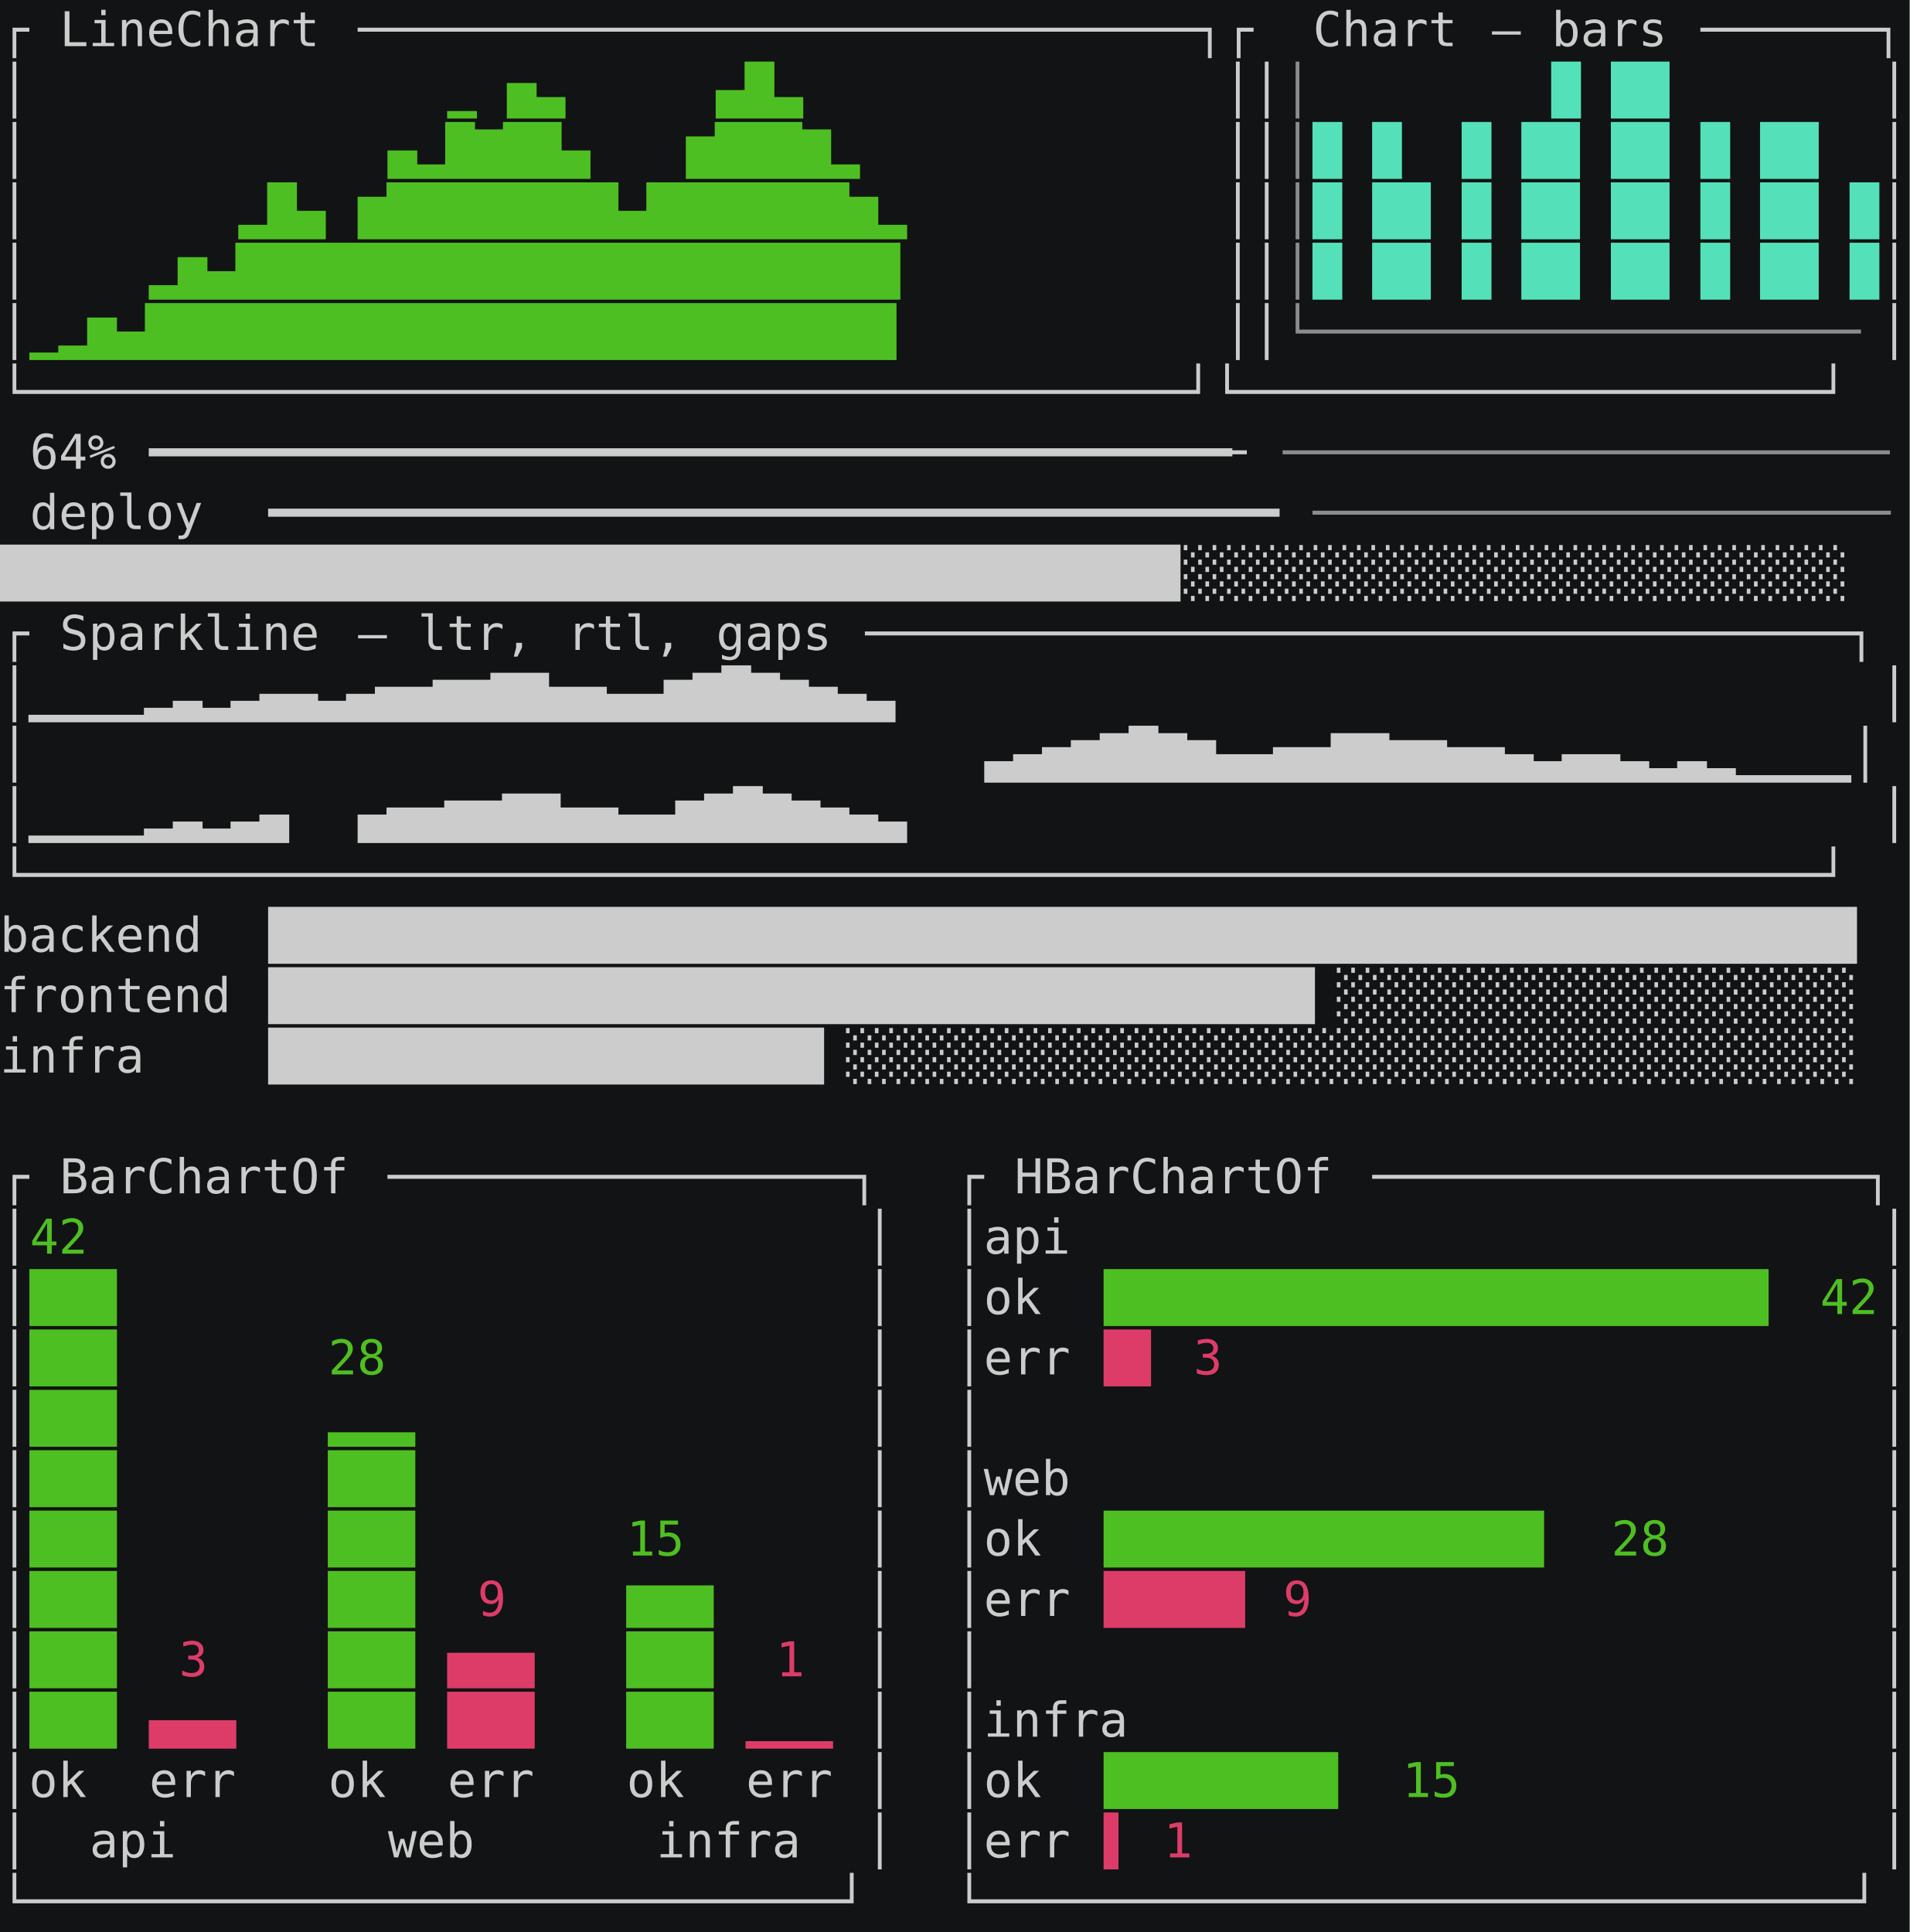
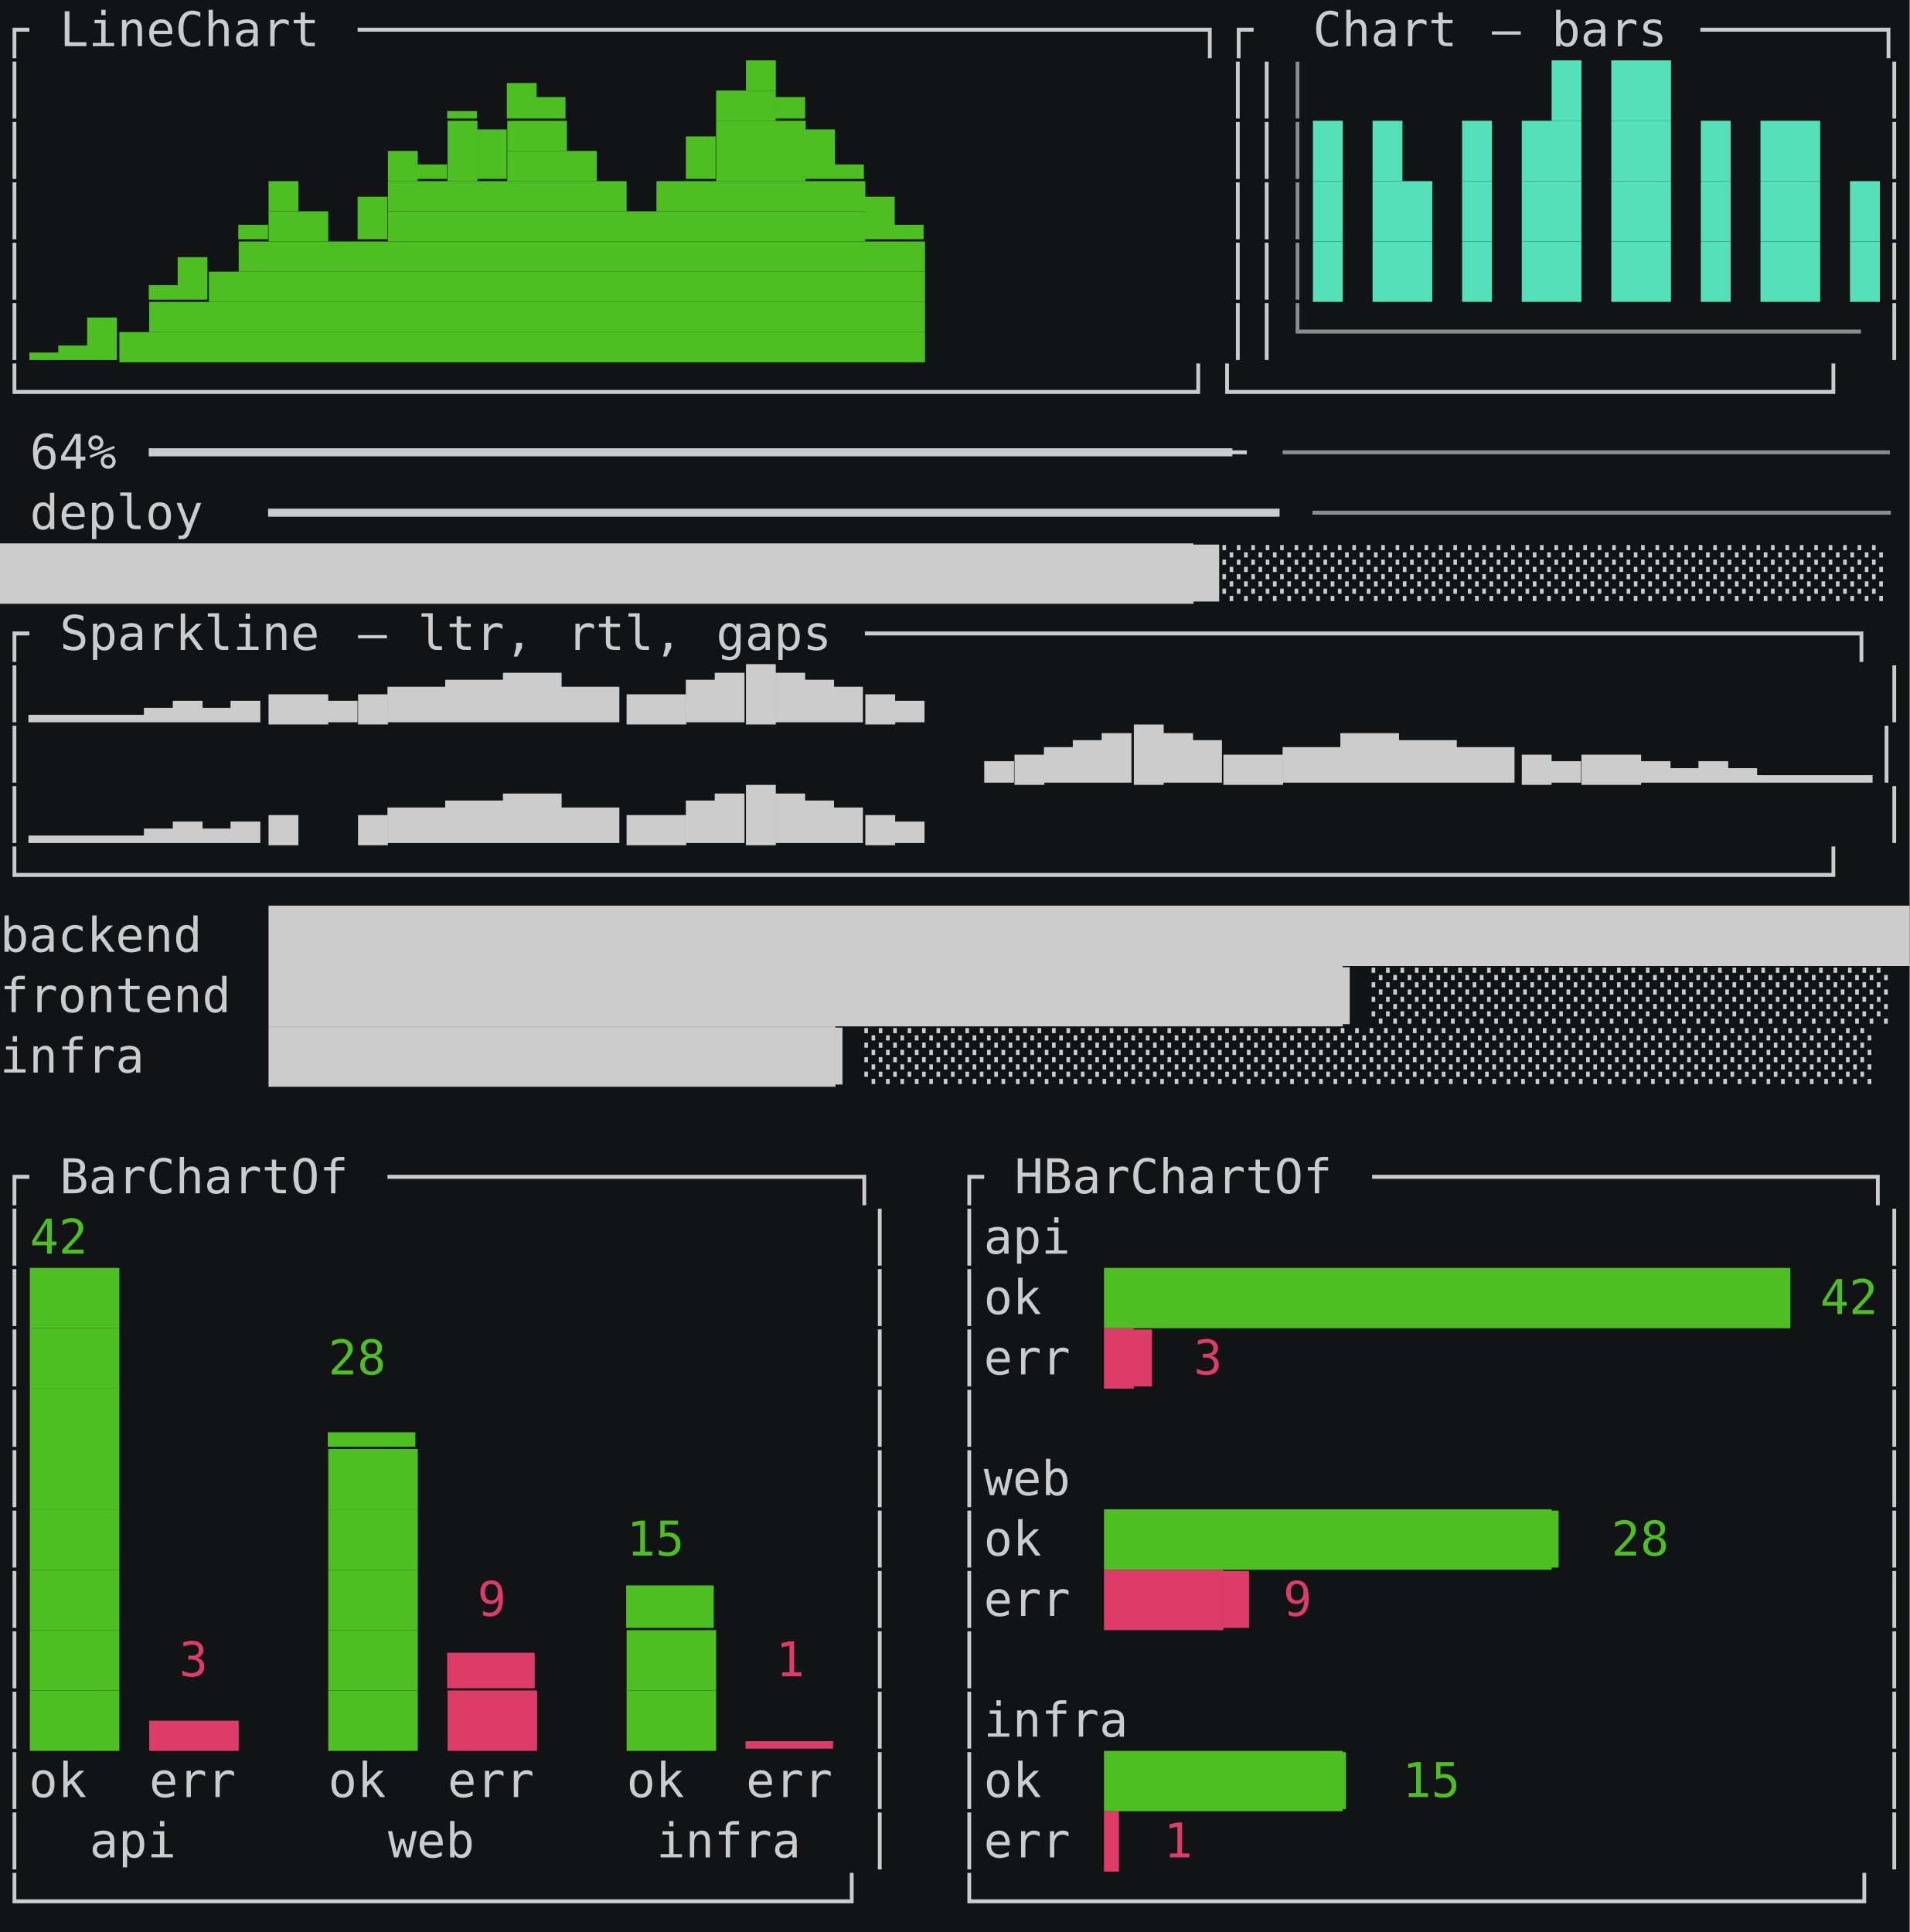
<svg xmlns="http://www.w3.org/2000/svg" width="537.60" height="544.00" viewBox="0 0 537.60 544.00" font-family="ui-monospace, SFMono-Regular, Menlo, Consolas, monospace" font-size="13.5">
  <rect width="100%" height="100%" fill="#121314" />
  <text x="0.00" y="13.00" fill="#cccccc" textLength="8.40" lengthAdjust="spacingAndGlyphs">┌</text>
  <text x="16.80" y="13.00" fill="#cccccc" textLength="75.60" lengthAdjust="spacingAndGlyphs">LineChart</text>
  <text x="100.80" y="13.00" fill="#cccccc" textLength="260.40" lengthAdjust="spacingAndGlyphs">─────────────────────────────┐┌</text>
  <text x="369.60" y="13.00" fill="#cccccc" textLength="42.00" lengthAdjust="spacingAndGlyphs">Chart</text>
  <text x="420.00" y="13.00" fill="#cccccc" textLength="8.40" lengthAdjust="spacingAndGlyphs">—</text>
  <text x="436.80" y="13.00" fill="#cccccc" textLength="33.60" lengthAdjust="spacingAndGlyphs">bars</text>
  <text x="478.80" y="13.00" fill="#cccccc" textLength="58.80" lengthAdjust="spacingAndGlyphs">──────┐</text>
  <text x="0.00" y="30.00" fill="#cccccc" textLength="8.40" lengthAdjust="spacingAndGlyphs">│</text>
  <text x="126.00" y="30.00" fill="#4ebf22" textLength="8.40" lengthAdjust="spacingAndGlyphs">▁</text>
  <text x="142.80" y="30.00" fill="#4ebf22" textLength="16.80" lengthAdjust="spacingAndGlyphs">▅▃</text>
-   <text x="201.60" y="30.00" fill="#4ebf22" textLength="25.20" lengthAdjust="spacingAndGlyphs">▄█▃</text>
+   <rect x="210.00" y="17.00" width="8.40" height="8.50" fill="#4ebf22" />
+   <rect x="201.60" y="25.50" width="16.80" height="8.50" fill="#4ebf22" />
+   <text x="218.40" y="30.00" fill="#4ebf22" textLength="8.40" lengthAdjust="spacingAndGlyphs">▃</text>
  <text x="344.40" y="30.00" fill="#cccccc" textLength="16.80" lengthAdjust="spacingAndGlyphs">││</text>
  <text x="361.20" y="30.00" fill="#cccccc" textLength="8.40" lengthAdjust="spacingAndGlyphs" opacity="0.65">│</text>
-   <text x="436.80" y="30.00" fill="#54e1b9" textLength="8.40" lengthAdjust="spacingAndGlyphs">█</text>
-   <text x="453.60" y="30.00" fill="#54e1b9" textLength="16.80" lengthAdjust="spacingAndGlyphs">██</text>
+   <rect x="436.80" y="17.00" width="8.40" height="17.00" fill="#54e1b9" />
+   <rect x="453.60" y="17.00" width="16.80" height="17.00" fill="#54e1b9" />
  <text x="529.20" y="30.00" fill="#cccccc" textLength="8.40" lengthAdjust="spacingAndGlyphs">│</text>
  <text x="0.00" y="47.00" fill="#cccccc" textLength="8.40" lengthAdjust="spacingAndGlyphs">│</text>
-   <text x="109.20" y="47.00" fill="#4ebf22" textLength="58.80" lengthAdjust="spacingAndGlyphs">▄▂█▇██▄</text>
-   <text x="193.20" y="47.00" fill="#4ebf22" textLength="50.40" lengthAdjust="spacingAndGlyphs">▆███▇▂</text>
+   <rect x="109.20" y="42.50" width="8.40" height="8.50" fill="#4ebf22" />
+   <text x="117.60" y="47.00" fill="#4ebf22" textLength="8.40" lengthAdjust="spacingAndGlyphs">▂</text>
+   <rect x="126.00" y="34.00" width="8.40" height="17.00" fill="#4ebf22" />
+   <text x="134.40" y="47.00" fill="#4ebf22" textLength="8.40" lengthAdjust="spacingAndGlyphs">▇</text>
+   <rect x="142.80" y="34.00" width="16.80" height="8.50" fill="#4ebf22" />
+   <rect x="142.80" y="42.50" width="25.20" height="8.50" fill="#4ebf22" />
+   <text x="193.20" y="47.00" fill="#4ebf22" textLength="8.40" lengthAdjust="spacingAndGlyphs">▆</text>
+   <rect x="201.60" y="34.00" width="25.20" height="17.00" fill="#4ebf22" />
+   <text x="226.80" y="47.00" fill="#4ebf22" textLength="16.80" lengthAdjust="spacingAndGlyphs">▇▂</text>
  <text x="344.40" y="47.00" fill="#cccccc" textLength="16.80" lengthAdjust="spacingAndGlyphs">││</text>
  <text x="361.20" y="47.00" fill="#cccccc" textLength="8.40" lengthAdjust="spacingAndGlyphs" opacity="0.65">│</text>
-   <text x="369.60" y="47.00" fill="#54e1b9" textLength="8.40" lengthAdjust="spacingAndGlyphs">█</text>
-   <text x="386.40" y="47.00" fill="#54e1b9" textLength="8.40" lengthAdjust="spacingAndGlyphs">█</text>
-   <text x="411.60" y="47.00" fill="#54e1b9" textLength="8.40" lengthAdjust="spacingAndGlyphs">█</text>
-   <text x="428.40" y="47.00" fill="#54e1b9" textLength="16.80" lengthAdjust="spacingAndGlyphs">██</text>
-   <text x="453.60" y="47.00" fill="#54e1b9" textLength="16.80" lengthAdjust="spacingAndGlyphs">██</text>
-   <text x="478.80" y="47.00" fill="#54e1b9" textLength="8.40" lengthAdjust="spacingAndGlyphs">█</text>
-   <text x="495.60" y="47.00" fill="#54e1b9" textLength="16.80" lengthAdjust="spacingAndGlyphs">██</text>
+   <rect x="369.60" y="34.00" width="8.40" height="17.00" fill="#54e1b9" />
+   <rect x="386.40" y="34.00" width="8.40" height="17.00" fill="#54e1b9" />
+   <rect x="411.60" y="34.00" width="8.40" height="17.00" fill="#54e1b9" />
+   <rect x="428.40" y="34.00" width="16.80" height="17.00" fill="#54e1b9" />
+   <rect x="453.60" y="34.00" width="16.80" height="17.00" fill="#54e1b9" />
+   <rect x="478.80" y="34.00" width="8.40" height="17.00" fill="#54e1b9" />
+   <rect x="495.60" y="34.00" width="16.80" height="17.00" fill="#54e1b9" />
  <text x="529.20" y="47.00" fill="#cccccc" textLength="8.40" lengthAdjust="spacingAndGlyphs">│</text>
  <text x="0.00" y="64.00" fill="#cccccc" textLength="8.40" lengthAdjust="spacingAndGlyphs">│</text>
-   <text x="67.20" y="64.00" fill="#4ebf22" textLength="25.20" lengthAdjust="spacingAndGlyphs">▂█▄</text>
-   <text x="100.80" y="64.00" fill="#4ebf22" textLength="159.60" lengthAdjust="spacingAndGlyphs">▆████████▄███████▆▂</text>
+   <text x="67.20" y="64.00" fill="#4ebf22" textLength="8.40" lengthAdjust="spacingAndGlyphs">▂</text>
+   <rect x="75.60" y="51.00" width="8.40" height="8.50" fill="#4ebf22" />
+   <rect x="75.60" y="59.50" width="16.80" height="8.50" fill="#4ebf22" />
+   <text x="100.80" y="64.00" fill="#4ebf22" textLength="8.40" lengthAdjust="spacingAndGlyphs">▆</text>
+   <rect x="109.20" y="51.00" width="67.20" height="8.50" fill="#4ebf22" />
+   <rect x="184.80" y="51.00" width="58.80" height="8.50" fill="#4ebf22" />
+   <rect x="109.20" y="59.50" width="134.40" height="8.50" fill="#4ebf22" />
+   <text x="243.60" y="64.00" fill="#4ebf22" textLength="16.80" lengthAdjust="spacingAndGlyphs">▆▂</text>
  <text x="344.40" y="64.00" fill="#cccccc" textLength="16.80" lengthAdjust="spacingAndGlyphs">││</text>
  <text x="361.20" y="64.00" fill="#cccccc" textLength="8.40" lengthAdjust="spacingAndGlyphs" opacity="0.65">│</text>
-   <text x="369.60" y="64.00" fill="#54e1b9" textLength="8.40" lengthAdjust="spacingAndGlyphs">█</text>
-   <text x="386.40" y="64.00" fill="#54e1b9" textLength="16.80" lengthAdjust="spacingAndGlyphs">██</text>
-   <text x="411.60" y="64.00" fill="#54e1b9" textLength="8.40" lengthAdjust="spacingAndGlyphs">█</text>
-   <text x="428.40" y="64.00" fill="#54e1b9" textLength="16.80" lengthAdjust="spacingAndGlyphs">██</text>
-   <text x="453.60" y="64.00" fill="#54e1b9" textLength="16.80" lengthAdjust="spacingAndGlyphs">██</text>
-   <text x="478.80" y="64.00" fill="#54e1b9" textLength="8.40" lengthAdjust="spacingAndGlyphs">█</text>
-   <text x="495.60" y="64.00" fill="#54e1b9" textLength="16.80" lengthAdjust="spacingAndGlyphs">██</text>
-   <text x="520.80" y="64.00" fill="#54e1b9" textLength="8.40" lengthAdjust="spacingAndGlyphs">█</text>
+   <rect x="369.60" y="51.00" width="8.40" height="17.00" fill="#54e1b9" />
+   <rect x="386.40" y="51.00" width="16.80" height="17.00" fill="#54e1b9" />
+   <rect x="411.60" y="51.00" width="8.40" height="17.00" fill="#54e1b9" />
+   <rect x="428.40" y="51.00" width="16.80" height="17.00" fill="#54e1b9" />
+   <rect x="453.60" y="51.00" width="16.80" height="17.00" fill="#54e1b9" />
+   <rect x="478.80" y="51.00" width="8.40" height="17.00" fill="#54e1b9" />
+   <rect x="495.60" y="51.00" width="16.80" height="17.00" fill="#54e1b9" />
+   <rect x="520.80" y="51.00" width="8.40" height="17.00" fill="#54e1b9" />
  <text x="529.20" y="64.00" fill="#cccccc" textLength="8.40" lengthAdjust="spacingAndGlyphs">│</text>
  <text x="0.00" y="81.00" fill="#cccccc" textLength="8.40" lengthAdjust="spacingAndGlyphs">│</text>
-   <text x="42.00" y="81.00" fill="#4ebf22" textLength="218.40" lengthAdjust="spacingAndGlyphs">▂▆▄███████████████████████</text>
+   <text x="42.00" y="81.00" fill="#4ebf22" textLength="16.80" lengthAdjust="spacingAndGlyphs">▂▆</text>
+   <rect x="67.20" y="68.00" width="193.20" height="8.50" fill="#4ebf22" />
+   <rect x="58.80" y="76.50" width="201.60" height="8.50" fill="#4ebf22" />
  <text x="344.40" y="81.00" fill="#cccccc" textLength="16.80" lengthAdjust="spacingAndGlyphs">││</text>
  <text x="361.20" y="81.00" fill="#cccccc" textLength="8.40" lengthAdjust="spacingAndGlyphs" opacity="0.65">│</text>
-   <text x="369.60" y="81.00" fill="#54e1b9" textLength="8.40" lengthAdjust="spacingAndGlyphs">█</text>
-   <text x="386.40" y="81.00" fill="#54e1b9" textLength="16.80" lengthAdjust="spacingAndGlyphs">██</text>
-   <text x="411.60" y="81.00" fill="#54e1b9" textLength="8.40" lengthAdjust="spacingAndGlyphs">█</text>
-   <text x="428.40" y="81.00" fill="#54e1b9" textLength="16.80" lengthAdjust="spacingAndGlyphs">██</text>
-   <text x="453.60" y="81.00" fill="#54e1b9" textLength="16.80" lengthAdjust="spacingAndGlyphs">██</text>
-   <text x="478.80" y="81.00" fill="#54e1b9" textLength="8.40" lengthAdjust="spacingAndGlyphs">█</text>
-   <text x="495.60" y="81.00" fill="#54e1b9" textLength="16.80" lengthAdjust="spacingAndGlyphs">██</text>
-   <text x="520.80" y="81.00" fill="#54e1b9" textLength="8.40" lengthAdjust="spacingAndGlyphs">█</text>
+   <rect x="369.60" y="68.00" width="8.40" height="17.00" fill="#54e1b9" />
+   <rect x="386.40" y="68.00" width="16.80" height="17.00" fill="#54e1b9" />
+   <rect x="411.60" y="68.00" width="8.40" height="17.00" fill="#54e1b9" />
+   <rect x="428.40" y="68.00" width="16.80" height="17.00" fill="#54e1b9" />
+   <rect x="453.60" y="68.00" width="16.80" height="17.00" fill="#54e1b9" />
+   <rect x="478.80" y="68.00" width="8.40" height="17.00" fill="#54e1b9" />
+   <rect x="495.60" y="68.00" width="16.80" height="17.00" fill="#54e1b9" />
+   <rect x="520.80" y="68.00" width="8.40" height="17.00" fill="#54e1b9" />
  <text x="529.20" y="81.00" fill="#cccccc" textLength="8.40" lengthAdjust="spacingAndGlyphs">│</text>
  <text x="0.00" y="98.00" fill="#cccccc" textLength="8.40" lengthAdjust="spacingAndGlyphs">│</text>
-   <text x="8.40" y="98.00" fill="#4ebf22" textLength="252.00" lengthAdjust="spacingAndGlyphs">▁▂▆▄██████████████████████████</text>
+   <text x="8.40" y="98.00" fill="#4ebf22" textLength="25.20" lengthAdjust="spacingAndGlyphs">▁▂▆</text>
+   <rect x="42.00" y="85.00" width="218.40" height="8.50" fill="#4ebf22" />
+   <rect x="33.60" y="93.50" width="226.80" height="8.50" fill="#4ebf22" />
  <text x="344.40" y="98.00" fill="#cccccc" textLength="16.80" lengthAdjust="spacingAndGlyphs">││</text>
  <text x="361.20" y="98.00" fill="#cccccc" textLength="168.00" lengthAdjust="spacingAndGlyphs" opacity="0.65">└───────────────────</text>
  <text x="529.20" y="98.00" fill="#cccccc" textLength="8.40" lengthAdjust="spacingAndGlyphs">│</text>
  <text x="0.00" y="115.00" fill="#cccccc" textLength="537.60" lengthAdjust="spacingAndGlyphs">└────────────────────────────────────────┘└────────────────────┘</text>
  <text x="8.40" y="132.00" fill="#cccccc" textLength="25.20" lengthAdjust="spacingAndGlyphs">64%</text>
  <text x="42.00" y="132.00" fill="#cccccc" textLength="319.20" lengthAdjust="spacingAndGlyphs">━━━━━━━━━━━━━━━━━━━━━━━━━━━━━━━━━━━━━╾</text>
  <text x="361.20" y="132.00" fill="#cccccc" textLength="176.40" lengthAdjust="spacingAndGlyphs" opacity="0.65">─────────────────────</text>
  <text x="8.40" y="149.00" fill="#cccccc" textLength="50.40" lengthAdjust="spacingAndGlyphs">deploy</text>
  <text x="75.60" y="149.00" fill="#cccccc" textLength="294.00" lengthAdjust="spacingAndGlyphs">━━━━━━━━━━━━━━━━━━━━━━━━━━━━━━━━━━━</text>
  <text x="369.60" y="149.00" fill="#cccccc" textLength="168.00" lengthAdjust="spacingAndGlyphs" opacity="0.65">────────────────────</text>
-   <text x="0.00" y="166.00" fill="#cccccc" textLength="537.60" lengthAdjust="spacingAndGlyphs">████████████████████████████████████████▉░░░░░░░░░░░░░░░░░░░░░░░</text>
+   <rect x="0.00" y="153.00" width="336.00" height="17.00" fill="#cccccc" />
+   <text x="336.00" y="166.00" fill="#cccccc" textLength="201.60" lengthAdjust="spacingAndGlyphs">▉░░░░░░░░░░░░░░░░░░░░░░░</text>
  <text x="0.00" y="183.00" fill="#cccccc" textLength="8.40" lengthAdjust="spacingAndGlyphs">┌</text>
  <text x="16.80" y="183.00" fill="#cccccc" textLength="75.60" lengthAdjust="spacingAndGlyphs">Sparkline</text>
  <text x="100.80" y="183.00" fill="#cccccc" textLength="8.40" lengthAdjust="spacingAndGlyphs">—</text>
  <text x="117.60" y="183.00" fill="#cccccc" textLength="33.60" lengthAdjust="spacingAndGlyphs">ltr,</text>
  <text x="159.60" y="183.00" fill="#cccccc" textLength="33.60" lengthAdjust="spacingAndGlyphs">rtl,</text>
  <text x="201.60" y="183.00" fill="#cccccc" textLength="33.60" lengthAdjust="spacingAndGlyphs">gaps</text>
  <text x="243.60" y="183.00" fill="#cccccc" textLength="294.00" lengthAdjust="spacingAndGlyphs">──────────────────────────────────┐</text>
-   <text x="0.00" y="200.00" fill="#cccccc" textLength="260.40" lengthAdjust="spacingAndGlyphs">│▁▁▁▁▂▃▂▃▄▄▃▄▅▅▆▆▇▇▅▅▄▄▆▇█▇▆▅▄▃</text>
+   <text x="0.00" y="200.00" fill="#cccccc" textLength="75.60" lengthAdjust="spacingAndGlyphs">│▁▁▁▁▂▃▂▃</text>
+   <rect x="75.60" y="195.50" width="16.80" height="8.50" fill="#cccccc" />
+   <text x="92.40" y="200.00" fill="#cccccc" textLength="8.40" lengthAdjust="spacingAndGlyphs">▃</text>
+   <rect x="100.80" y="195.50" width="8.40" height="8.50" fill="#cccccc" />
+   <text x="109.20" y="200.00" fill="#cccccc" textLength="67.20" lengthAdjust="spacingAndGlyphs">▅▅▆▆▇▇▅▅</text>
+   <rect x="176.40" y="195.50" width="16.80" height="8.50" fill="#cccccc" />
+   <text x="193.20" y="200.00" fill="#cccccc" textLength="16.80" lengthAdjust="spacingAndGlyphs">▆▇</text>
+   <rect x="210.00" y="187.00" width="8.40" height="17.00" fill="#cccccc" />
+   <text x="218.40" y="200.00" fill="#cccccc" textLength="25.20" lengthAdjust="spacingAndGlyphs">▇▆▅</text>
+   <rect x="243.60" y="195.50" width="8.40" height="8.50" fill="#cccccc" />
+   <text x="252.00" y="200.00" fill="#cccccc" textLength="8.40" lengthAdjust="spacingAndGlyphs">▃</text>
  <text x="529.20" y="200.00" fill="#cccccc" textLength="8.40" lengthAdjust="spacingAndGlyphs">│</text>
  <text x="0.00" y="217.00" fill="#cccccc" textLength="8.40" lengthAdjust="spacingAndGlyphs">│</text>
-   <text x="277.20" y="217.00" fill="#cccccc" textLength="260.40" lengthAdjust="spacingAndGlyphs">▃▄▅▆▇█▇▆▄▄▅▅▇▇▆▆▅▅▄▃▄▄▃▂▃▂▁▁▁▁│</text>
-   <text x="0.00" y="234.00" fill="#cccccc" textLength="84.00" lengthAdjust="spacingAndGlyphs">│▁▁▁▁▂▃▂▃▄</text>
-   <text x="100.80" y="234.00" fill="#cccccc" textLength="159.60" lengthAdjust="spacingAndGlyphs">▄▅▅▆▆▇▇▅▅▄▄▆▇█▇▆▅▄▃</text>
+   <text x="277.20" y="217.00" fill="#cccccc" textLength="8.40" lengthAdjust="spacingAndGlyphs">▃</text>
+   <rect x="285.60" y="212.50" width="8.40" height="8.50" fill="#cccccc" />
+   <text x="294.00" y="217.00" fill="#cccccc" textLength="25.20" lengthAdjust="spacingAndGlyphs">▅▆▇</text>
+   <rect x="319.20" y="204.00" width="8.40" height="17.00" fill="#cccccc" />
+   <text x="327.60" y="217.00" fill="#cccccc" textLength="16.80" lengthAdjust="spacingAndGlyphs">▇▆</text>
+   <rect x="344.40" y="212.50" width="16.80" height="8.50" fill="#cccccc" />
+   <text x="361.20" y="217.00" fill="#cccccc" textLength="67.20" lengthAdjust="spacingAndGlyphs">▅▅▇▇▆▆▅▅</text>
+   <rect x="428.40" y="212.50" width="8.40" height="8.50" fill="#cccccc" />
+   <text x="436.80" y="217.00" fill="#cccccc" textLength="8.40" lengthAdjust="spacingAndGlyphs">▃</text>
+   <rect x="445.20" y="212.50" width="16.80" height="8.50" fill="#cccccc" />
+   <text x="462.00" y="217.00" fill="#cccccc" textLength="75.60" lengthAdjust="spacingAndGlyphs">▃▂▃▂▁▁▁▁│</text>
+   <text x="0.00" y="234.00" fill="#cccccc" textLength="75.60" lengthAdjust="spacingAndGlyphs">│▁▁▁▁▂▃▂▃</text>
+   <rect x="75.60" y="229.50" width="8.40" height="8.50" fill="#cccccc" />
+   <rect x="100.80" y="229.50" width="8.40" height="8.50" fill="#cccccc" />
+   <text x="109.20" y="234.00" fill="#cccccc" textLength="67.20" lengthAdjust="spacingAndGlyphs">▅▅▆▆▇▇▅▅</text>
+   <rect x="176.40" y="229.50" width="16.80" height="8.50" fill="#cccccc" />
+   <text x="193.20" y="234.00" fill="#cccccc" textLength="16.80" lengthAdjust="spacingAndGlyphs">▆▇</text>
+   <rect x="210.00" y="221.00" width="8.40" height="17.00" fill="#cccccc" />
+   <text x="218.40" y="234.00" fill="#cccccc" textLength="25.20" lengthAdjust="spacingAndGlyphs">▇▆▅</text>
+   <rect x="243.60" y="229.50" width="8.40" height="8.50" fill="#cccccc" />
+   <text x="252.00" y="234.00" fill="#cccccc" textLength="8.40" lengthAdjust="spacingAndGlyphs">▃</text>
  <text x="529.20" y="234.00" fill="#cccccc" textLength="8.40" lengthAdjust="spacingAndGlyphs">│</text>
  <text x="0.00" y="251.00" fill="#cccccc" textLength="537.60" lengthAdjust="spacingAndGlyphs">└──────────────────────────────────────────────────────────────┘</text>
  <text x="0.00" y="268.00" fill="#cccccc" textLength="58.80" lengthAdjust="spacingAndGlyphs">backend</text>
-   <text x="75.60" y="268.00" fill="#cccccc" textLength="462.00" lengthAdjust="spacingAndGlyphs">███████████████████████████████████████████████████████</text>
+   <rect x="75.60" y="255.00" width="462.00" height="17.00" fill="#cccccc" />
  <text x="0.00" y="285.00" fill="#cccccc" textLength="67.20" lengthAdjust="spacingAndGlyphs">frontend</text>
-   <text x="75.60" y="285.00" fill="#cccccc" textLength="462.00" lengthAdjust="spacingAndGlyphs">████████████████████████████████████▎░░░░░░░░░░░░░░░░░░</text>
+   <rect x="75.60" y="272.00" width="302.40" height="17.00" fill="#cccccc" />
+   <text x="378.00" y="285.00" fill="#cccccc" textLength="159.60" lengthAdjust="spacingAndGlyphs">▎░░░░░░░░░░░░░░░░░░</text>
  <text x="0.00" y="302.00" fill="#cccccc" textLength="42.00" lengthAdjust="spacingAndGlyphs">infra</text>
-   <text x="75.60" y="302.00" fill="#cccccc" textLength="462.00" lengthAdjust="spacingAndGlyphs">███████████████████▎░░░░░░░░░░░░░░░░░░░░░░░░░░░░░░░░░░░</text>
+   <rect x="75.60" y="289.00" width="159.60" height="17.00" fill="#cccccc" />
+   <text x="235.20" y="302.00" fill="#cccccc" textLength="302.40" lengthAdjust="spacingAndGlyphs">▎░░░░░░░░░░░░░░░░░░░░░░░░░░░░░░░░░░░</text>
  <text x="0.00" y="336.00" fill="#cccccc" textLength="8.40" lengthAdjust="spacingAndGlyphs">┌</text>
  <text x="16.80" y="336.00" fill="#cccccc" textLength="84.00" lengthAdjust="spacingAndGlyphs">BarChartOf</text>
  <text x="109.20" y="336.00" fill="#cccccc" textLength="142.80" lengthAdjust="spacingAndGlyphs">────────────────┐</text>
  <text x="268.80" y="336.00" fill="#cccccc" textLength="8.40" lengthAdjust="spacingAndGlyphs">┌</text>
  <text x="285.60" y="336.00" fill="#cccccc" textLength="92.40" lengthAdjust="spacingAndGlyphs">HBarChartOf</text>
  <text x="386.40" y="336.00" fill="#cccccc" textLength="151.20" lengthAdjust="spacingAndGlyphs">─────────────────┐</text>
  <text x="0.00" y="353.00" fill="#cccccc" textLength="8.40" lengthAdjust="spacingAndGlyphs">│</text>
  <text x="8.40" y="353.00" fill="#4ebf22" textLength="16.80" lengthAdjust="spacingAndGlyphs">42</text>
  <text x="243.60" y="353.00" fill="#cccccc" textLength="8.40" lengthAdjust="spacingAndGlyphs">│</text>
  <text x="268.80" y="353.00" fill="#cccccc" textLength="33.60" lengthAdjust="spacingAndGlyphs">│api</text>
  <text x="529.20" y="353.00" fill="#cccccc" textLength="8.40" lengthAdjust="spacingAndGlyphs">│</text>
  <text x="0.00" y="370.00" fill="#cccccc" textLength="8.40" lengthAdjust="spacingAndGlyphs">│</text>
-   <text x="8.40" y="370.00" fill="#4ebf22" textLength="25.20" lengthAdjust="spacingAndGlyphs">███</text>
+   <rect x="8.40" y="357.00" width="25.20" height="17.00" fill="#4ebf22" />
  <text x="243.60" y="370.00" fill="#cccccc" textLength="8.40" lengthAdjust="spacingAndGlyphs">│</text>
  <text x="268.80" y="370.00" fill="#cccccc" textLength="25.20" lengthAdjust="spacingAndGlyphs">│ok</text>
-   <text x="310.80" y="370.00" fill="#4ebf22" textLength="193.20" lengthAdjust="spacingAndGlyphs">███████████████████████</text>
+   <rect x="310.80" y="357.00" width="193.20" height="17.00" fill="#4ebf22" />
  <text x="512.40" y="370.00" fill="#4ebf22" textLength="16.80" lengthAdjust="spacingAndGlyphs">42</text>
  <text x="529.20" y="370.00" fill="#cccccc" textLength="8.40" lengthAdjust="spacingAndGlyphs">│</text>
  <text x="0.00" y="387.00" fill="#cccccc" textLength="8.40" lengthAdjust="spacingAndGlyphs">│</text>
-   <text x="8.40" y="387.00" fill="#4ebf22" textLength="25.20" lengthAdjust="spacingAndGlyphs">███</text>
+   <rect x="8.40" y="374.00" width="25.20" height="17.00" fill="#4ebf22" />
  <text x="92.40" y="387.00" fill="#4ebf22" textLength="16.80" lengthAdjust="spacingAndGlyphs">28</text>
  <text x="243.60" y="387.00" fill="#cccccc" textLength="8.40" lengthAdjust="spacingAndGlyphs">│</text>
  <text x="268.80" y="387.00" fill="#cccccc" textLength="33.60" lengthAdjust="spacingAndGlyphs">│err</text>
-   <text x="310.80" y="387.00" fill="#dd3c69" textLength="16.80" lengthAdjust="spacingAndGlyphs">█▋</text>
+   <rect x="310.80" y="374.00" width="8.40" height="17.00" fill="#dd3c69" />
+   <text x="319.20" y="387.00" fill="#dd3c69" textLength="8.40" lengthAdjust="spacingAndGlyphs">▋</text>
  <text x="336.00" y="387.00" fill="#dd3c69" textLength="8.40" lengthAdjust="spacingAndGlyphs">3</text>
  <text x="529.20" y="387.00" fill="#cccccc" textLength="8.40" lengthAdjust="spacingAndGlyphs">│</text>
  <text x="0.00" y="404.00" fill="#cccccc" textLength="8.40" lengthAdjust="spacingAndGlyphs">│</text>
-   <text x="8.40" y="404.00" fill="#4ebf22" textLength="25.20" lengthAdjust="spacingAndGlyphs">███</text>
+   <rect x="8.40" y="391.00" width="25.20" height="17.00" fill="#4ebf22" />
  <text x="92.40" y="404.00" fill="#4ebf22" textLength="25.20" lengthAdjust="spacingAndGlyphs">▂▂▂</text>
  <text x="243.60" y="404.00" fill="#cccccc" textLength="8.40" lengthAdjust="spacingAndGlyphs">│</text>
  <text x="268.80" y="404.00" fill="#cccccc" textLength="8.40" lengthAdjust="spacingAndGlyphs">│</text>
  <text x="529.20" y="404.00" fill="#cccccc" textLength="8.40" lengthAdjust="spacingAndGlyphs">│</text>
  <text x="0.00" y="421.00" fill="#cccccc" textLength="8.40" lengthAdjust="spacingAndGlyphs">│</text>
-   <text x="8.40" y="421.00" fill="#4ebf22" textLength="25.20" lengthAdjust="spacingAndGlyphs">███</text>
-   <text x="92.40" y="421.00" fill="#4ebf22" textLength="25.20" lengthAdjust="spacingAndGlyphs">███</text>
+   <rect x="8.40" y="408.00" width="25.20" height="17.00" fill="#4ebf22" />
+   <rect x="92.40" y="408.00" width="25.20" height="17.00" fill="#4ebf22" />
  <text x="243.60" y="421.00" fill="#cccccc" textLength="8.40" lengthAdjust="spacingAndGlyphs">│</text>
  <text x="268.80" y="421.00" fill="#cccccc" textLength="33.60" lengthAdjust="spacingAndGlyphs">│web</text>
  <text x="529.20" y="421.00" fill="#cccccc" textLength="8.40" lengthAdjust="spacingAndGlyphs">│</text>
  <text x="0.00" y="438.00" fill="#cccccc" textLength="8.40" lengthAdjust="spacingAndGlyphs">│</text>
-   <text x="8.40" y="438.00" fill="#4ebf22" textLength="25.20" lengthAdjust="spacingAndGlyphs">███</text>
-   <text x="92.40" y="438.00" fill="#4ebf22" textLength="25.20" lengthAdjust="spacingAndGlyphs">███</text>
+   <rect x="8.40" y="425.00" width="25.20" height="17.00" fill="#4ebf22" />
+   <rect x="92.40" y="425.00" width="25.20" height="17.00" fill="#4ebf22" />
  <text x="176.40" y="438.00" fill="#4ebf22" textLength="16.80" lengthAdjust="spacingAndGlyphs">15</text>
  <text x="243.60" y="438.00" fill="#cccccc" textLength="8.40" lengthAdjust="spacingAndGlyphs">│</text>
  <text x="268.80" y="438.00" fill="#cccccc" textLength="25.20" lengthAdjust="spacingAndGlyphs">│ok</text>
-   <text x="310.80" y="438.00" fill="#4ebf22" textLength="134.40" lengthAdjust="spacingAndGlyphs">███████████████▎</text>
+   <rect x="310.80" y="425.00" width="126.00" height="17.00" fill="#4ebf22" />
+   <text x="436.80" y="438.00" fill="#4ebf22" textLength="8.40" lengthAdjust="spacingAndGlyphs">▎</text>
  <text x="453.60" y="438.00" fill="#4ebf22" textLength="16.80" lengthAdjust="spacingAndGlyphs">28</text>
  <text x="529.20" y="438.00" fill="#cccccc" textLength="8.40" lengthAdjust="spacingAndGlyphs">│</text>
  <text x="0.00" y="455.00" fill="#cccccc" textLength="8.40" lengthAdjust="spacingAndGlyphs">│</text>
-   <text x="8.40" y="455.00" fill="#4ebf22" textLength="25.20" lengthAdjust="spacingAndGlyphs">███</text>
-   <text x="92.40" y="455.00" fill="#4ebf22" textLength="25.20" lengthAdjust="spacingAndGlyphs">███</text>
+   <rect x="8.40" y="442.00" width="25.20" height="17.00" fill="#4ebf22" />
+   <rect x="92.40" y="442.00" width="25.20" height="17.00" fill="#4ebf22" />
  <text x="134.40" y="455.00" fill="#dd3c69" textLength="8.40" lengthAdjust="spacingAndGlyphs">9</text>
  <text x="176.40" y="455.00" fill="#4ebf22" textLength="25.20" lengthAdjust="spacingAndGlyphs">▆▆▆</text>
  <text x="243.60" y="455.00" fill="#cccccc" textLength="8.40" lengthAdjust="spacingAndGlyphs">│</text>
  <text x="268.80" y="455.00" fill="#cccccc" textLength="33.60" lengthAdjust="spacingAndGlyphs">│err</text>
-   <text x="310.80" y="455.00" fill="#dd3c69" textLength="42.00" lengthAdjust="spacingAndGlyphs">████▉</text>
+   <rect x="310.80" y="442.00" width="33.60" height="17.00" fill="#dd3c69" />
+   <text x="344.40" y="455.00" fill="#dd3c69" textLength="8.40" lengthAdjust="spacingAndGlyphs">▉</text>
  <text x="361.20" y="455.00" fill="#dd3c69" textLength="8.40" lengthAdjust="spacingAndGlyphs">9</text>
  <text x="529.20" y="455.00" fill="#cccccc" textLength="8.40" lengthAdjust="spacingAndGlyphs">│</text>
  <text x="0.00" y="472.00" fill="#cccccc" textLength="8.40" lengthAdjust="spacingAndGlyphs">│</text>
-   <text x="8.40" y="472.00" fill="#4ebf22" textLength="25.20" lengthAdjust="spacingAndGlyphs">███</text>
+   <rect x="8.40" y="459.00" width="25.20" height="17.00" fill="#4ebf22" />
  <text x="50.40" y="472.00" fill="#dd3c69" textLength="8.40" lengthAdjust="spacingAndGlyphs">3</text>
-   <text x="92.40" y="472.00" fill="#4ebf22" textLength="25.20" lengthAdjust="spacingAndGlyphs">███</text>
+   <rect x="92.40" y="459.00" width="25.20" height="17.00" fill="#4ebf22" />
  <text x="126.00" y="472.00" fill="#dd3c69" textLength="25.20" lengthAdjust="spacingAndGlyphs">▅▅▅</text>
-   <text x="176.40" y="472.00" fill="#4ebf22" textLength="25.20" lengthAdjust="spacingAndGlyphs">███</text>
+   <rect x="176.40" y="459.00" width="25.20" height="17.00" fill="#4ebf22" />
  <text x="218.40" y="472.00" fill="#dd3c69" textLength="8.40" lengthAdjust="spacingAndGlyphs">1</text>
  <text x="243.60" y="472.00" fill="#cccccc" textLength="8.40" lengthAdjust="spacingAndGlyphs">│</text>
  <text x="268.80" y="472.00" fill="#cccccc" textLength="8.40" lengthAdjust="spacingAndGlyphs">│</text>
  <text x="529.20" y="472.00" fill="#cccccc" textLength="8.40" lengthAdjust="spacingAndGlyphs">│</text>
  <text x="0.00" y="489.00" fill="#cccccc" textLength="8.40" lengthAdjust="spacingAndGlyphs">│</text>
-   <text x="8.40" y="489.00" fill="#4ebf22" textLength="25.20" lengthAdjust="spacingAndGlyphs">███</text>
-   <text x="42.00" y="489.00" fill="#dd3c69" textLength="25.20" lengthAdjust="spacingAndGlyphs">▄▄▄</text>
-   <text x="92.40" y="489.00" fill="#4ebf22" textLength="25.20" lengthAdjust="spacingAndGlyphs">███</text>
-   <text x="126.00" y="489.00" fill="#dd3c69" textLength="25.20" lengthAdjust="spacingAndGlyphs">███</text>
-   <text x="176.40" y="489.00" fill="#4ebf22" textLength="25.20" lengthAdjust="spacingAndGlyphs">███</text>
+   <rect x="8.40" y="476.00" width="25.20" height="17.00" fill="#4ebf22" />
+   <rect x="42.00" y="484.50" width="25.20" height="8.50" fill="#dd3c69" />
+   <rect x="92.40" y="476.00" width="25.20" height="17.00" fill="#4ebf22" />
+   <rect x="126.00" y="476.00" width="25.20" height="17.00" fill="#dd3c69" />
+   <rect x="176.40" y="476.00" width="25.20" height="17.00" fill="#4ebf22" />
  <text x="210.00" y="489.00" fill="#dd3c69" textLength="25.20" lengthAdjust="spacingAndGlyphs">▁▁▁</text>
  <text x="243.60" y="489.00" fill="#cccccc" textLength="8.40" lengthAdjust="spacingAndGlyphs">│</text>
  <text x="268.80" y="489.00" fill="#cccccc" textLength="50.40" lengthAdjust="spacingAndGlyphs">│infra</text>
  <text x="529.20" y="489.00" fill="#cccccc" textLength="8.40" lengthAdjust="spacingAndGlyphs">│</text>
  <text x="0.00" y="506.00" fill="#cccccc" textLength="25.20" lengthAdjust="spacingAndGlyphs">│ok</text>
  <text x="42.00" y="506.00" fill="#cccccc" textLength="25.20" lengthAdjust="spacingAndGlyphs">err</text>
  <text x="92.40" y="506.00" fill="#cccccc" textLength="16.80" lengthAdjust="spacingAndGlyphs">ok</text>
  <text x="126.00" y="506.00" fill="#cccccc" textLength="25.20" lengthAdjust="spacingAndGlyphs">err</text>
  <text x="176.40" y="506.00" fill="#cccccc" textLength="16.80" lengthAdjust="spacingAndGlyphs">ok</text>
  <text x="210.00" y="506.00" fill="#cccccc" textLength="25.20" lengthAdjust="spacingAndGlyphs">err</text>
  <text x="243.60" y="506.00" fill="#cccccc" textLength="8.40" lengthAdjust="spacingAndGlyphs">│</text>
  <text x="268.80" y="506.00" fill="#cccccc" textLength="25.20" lengthAdjust="spacingAndGlyphs">│ok</text>
-   <text x="310.80" y="506.00" fill="#4ebf22" textLength="75.60" lengthAdjust="spacingAndGlyphs">████████▏</text>
+   <rect x="310.80" y="493.00" width="67.20" height="17.00" fill="#4ebf22" />
+   <text x="378.00" y="506.00" fill="#4ebf22" textLength="8.40" lengthAdjust="spacingAndGlyphs">▏</text>
  <text x="394.80" y="506.00" fill="#4ebf22" textLength="16.80" lengthAdjust="spacingAndGlyphs">15</text>
  <text x="529.20" y="506.00" fill="#cccccc" textLength="8.40" lengthAdjust="spacingAndGlyphs">│</text>
  <text x="0.00" y="523.00" fill="#cccccc" textLength="8.40" lengthAdjust="spacingAndGlyphs">│</text>
  <text x="25.20" y="523.00" fill="#cccccc" textLength="25.20" lengthAdjust="spacingAndGlyphs">api</text>
  <text x="109.20" y="523.00" fill="#cccccc" textLength="25.20" lengthAdjust="spacingAndGlyphs">web</text>
  <text x="184.80" y="523.00" fill="#cccccc" textLength="42.00" lengthAdjust="spacingAndGlyphs">infra</text>
  <text x="243.60" y="523.00" fill="#cccccc" textLength="8.40" lengthAdjust="spacingAndGlyphs">│</text>
  <text x="268.80" y="523.00" fill="#cccccc" textLength="33.60" lengthAdjust="spacingAndGlyphs">│err</text>
-   <text x="310.80" y="523.00" fill="#dd3c69" textLength="8.40" lengthAdjust="spacingAndGlyphs">▌</text>
+   <rect x="310.80" y="510.00" width="4.20" height="17.00" fill="#dd3c69" />
  <text x="327.60" y="523.00" fill="#dd3c69" textLength="8.40" lengthAdjust="spacingAndGlyphs">1</text>
  <text x="529.20" y="523.00" fill="#cccccc" textLength="8.40" lengthAdjust="spacingAndGlyphs">│</text>
  <text x="0.00" y="540.00" fill="#cccccc" textLength="252.00" lengthAdjust="spacingAndGlyphs">└────────────────────────────┘</text>
  <text x="268.80" y="540.00" fill="#cccccc" textLength="268.80" lengthAdjust="spacingAndGlyphs">└──────────────────────────────┘</text>
</svg>
